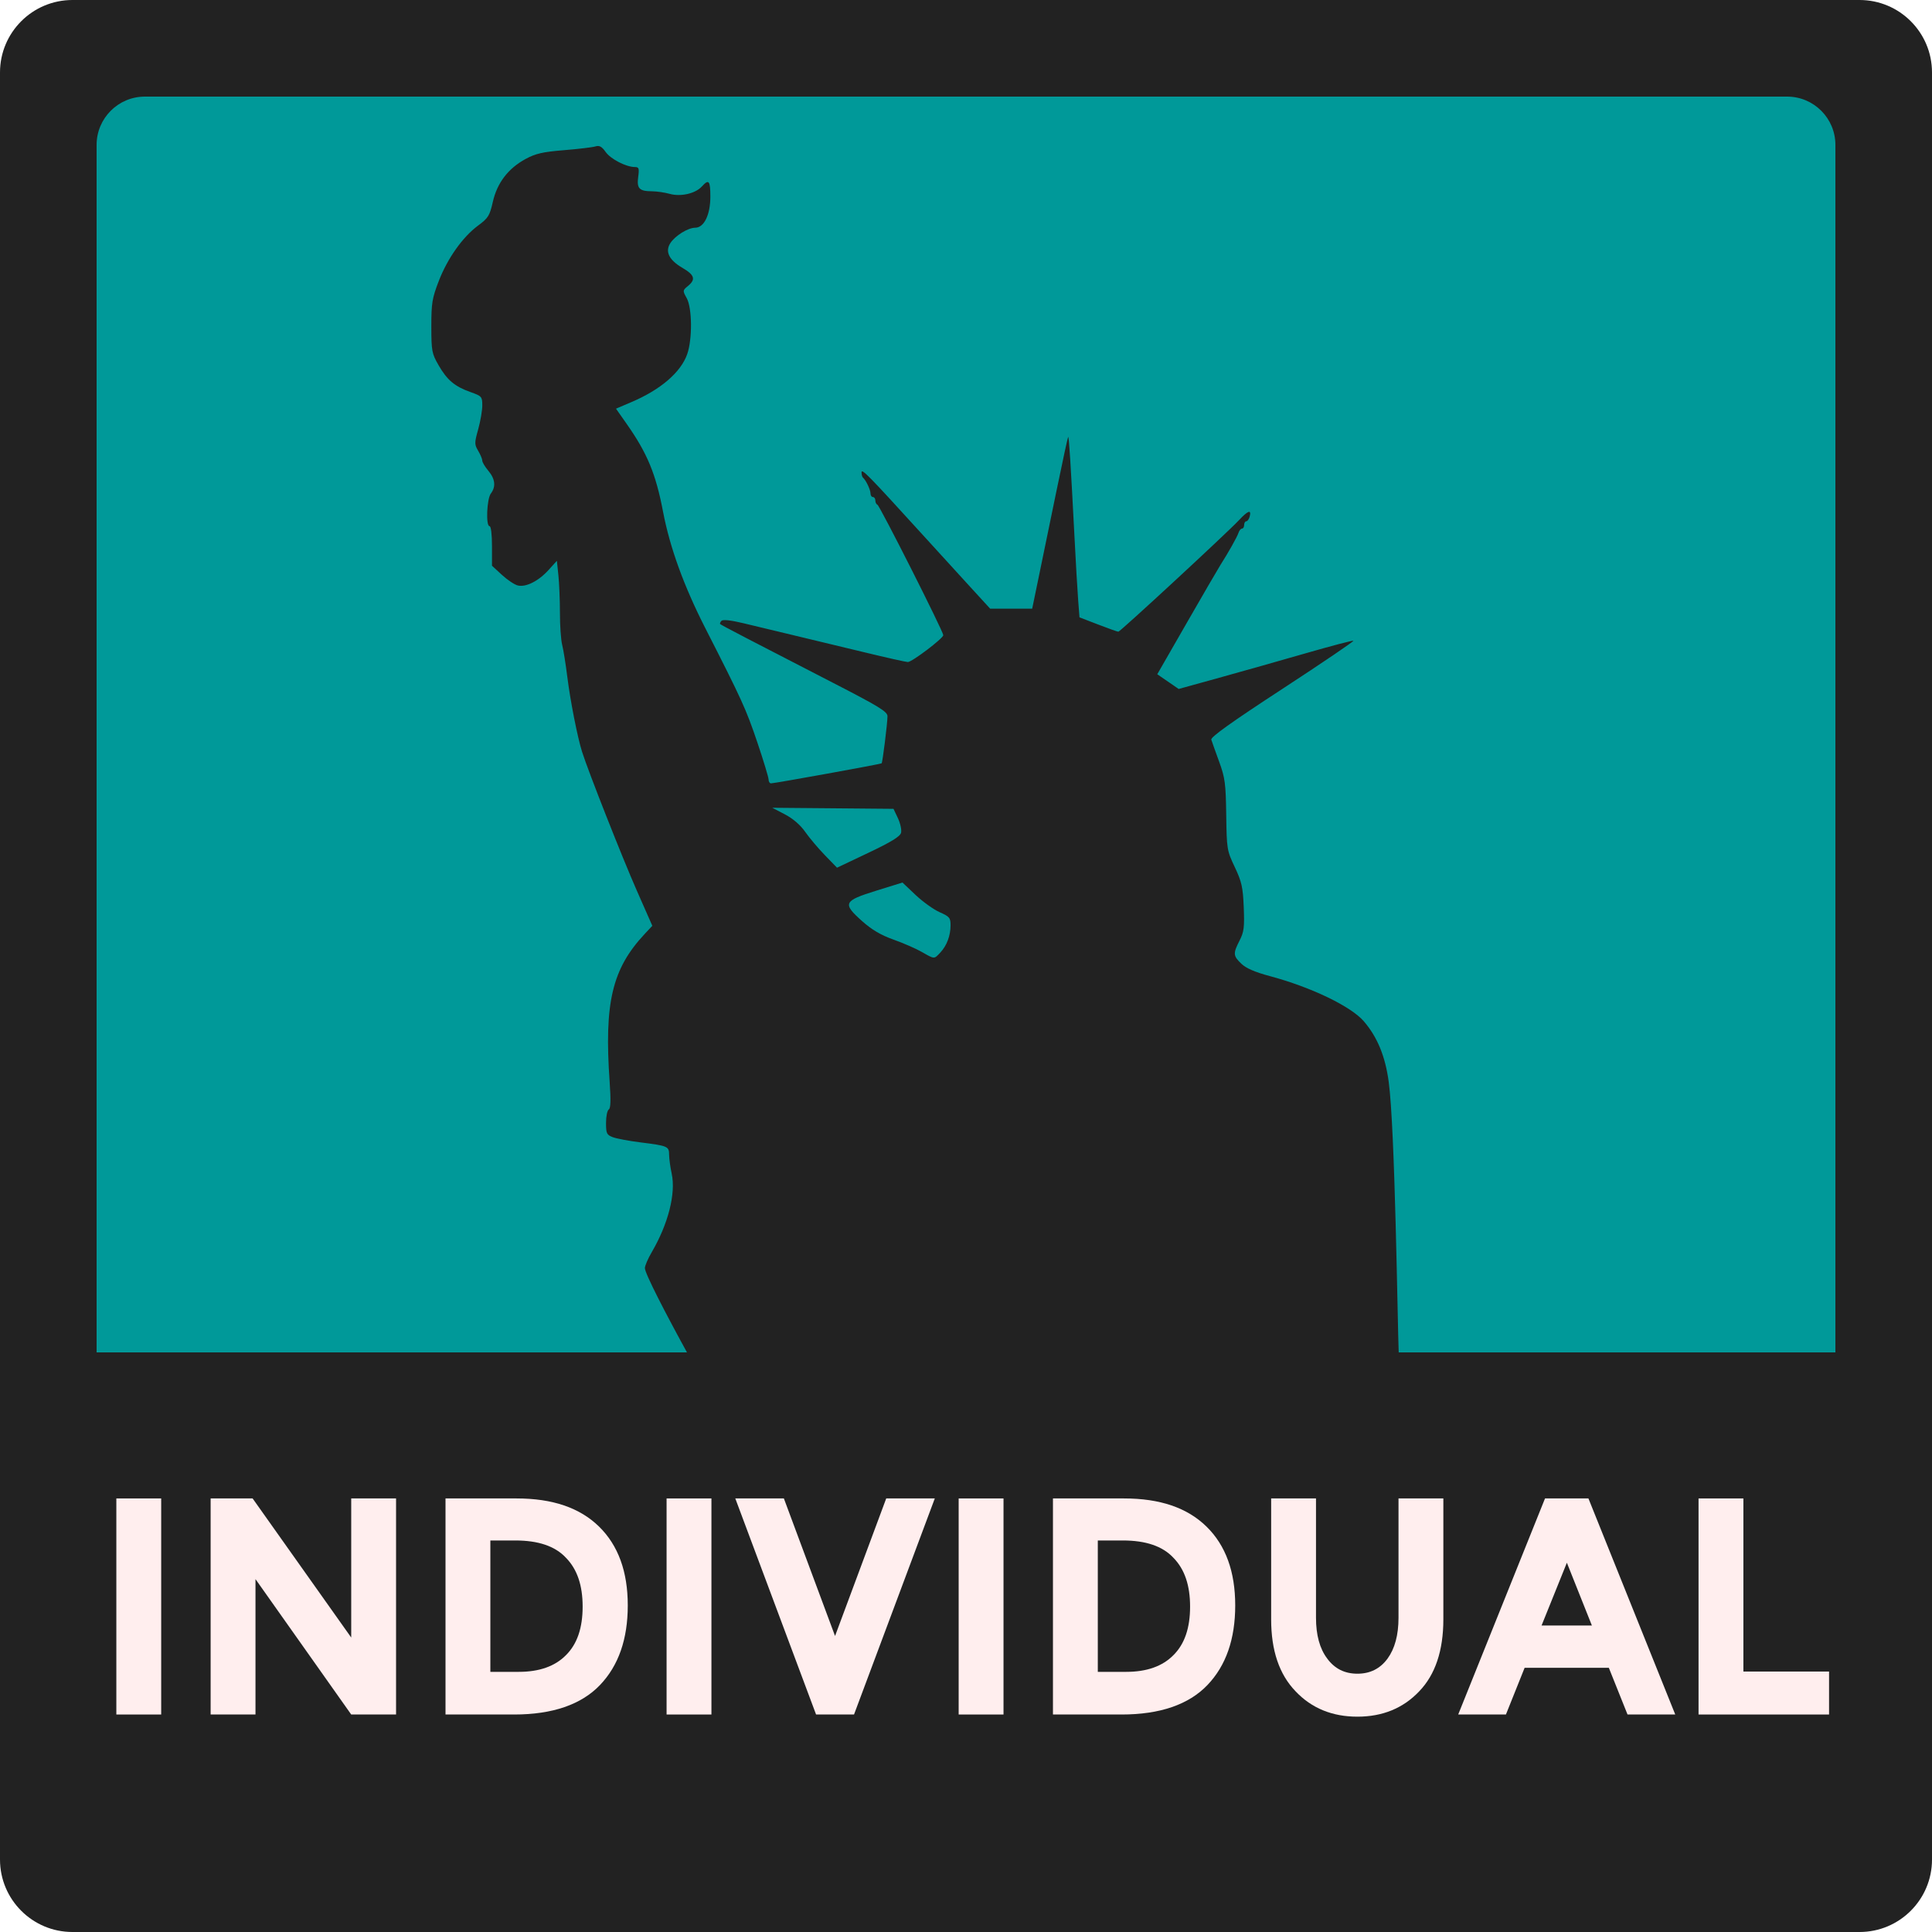
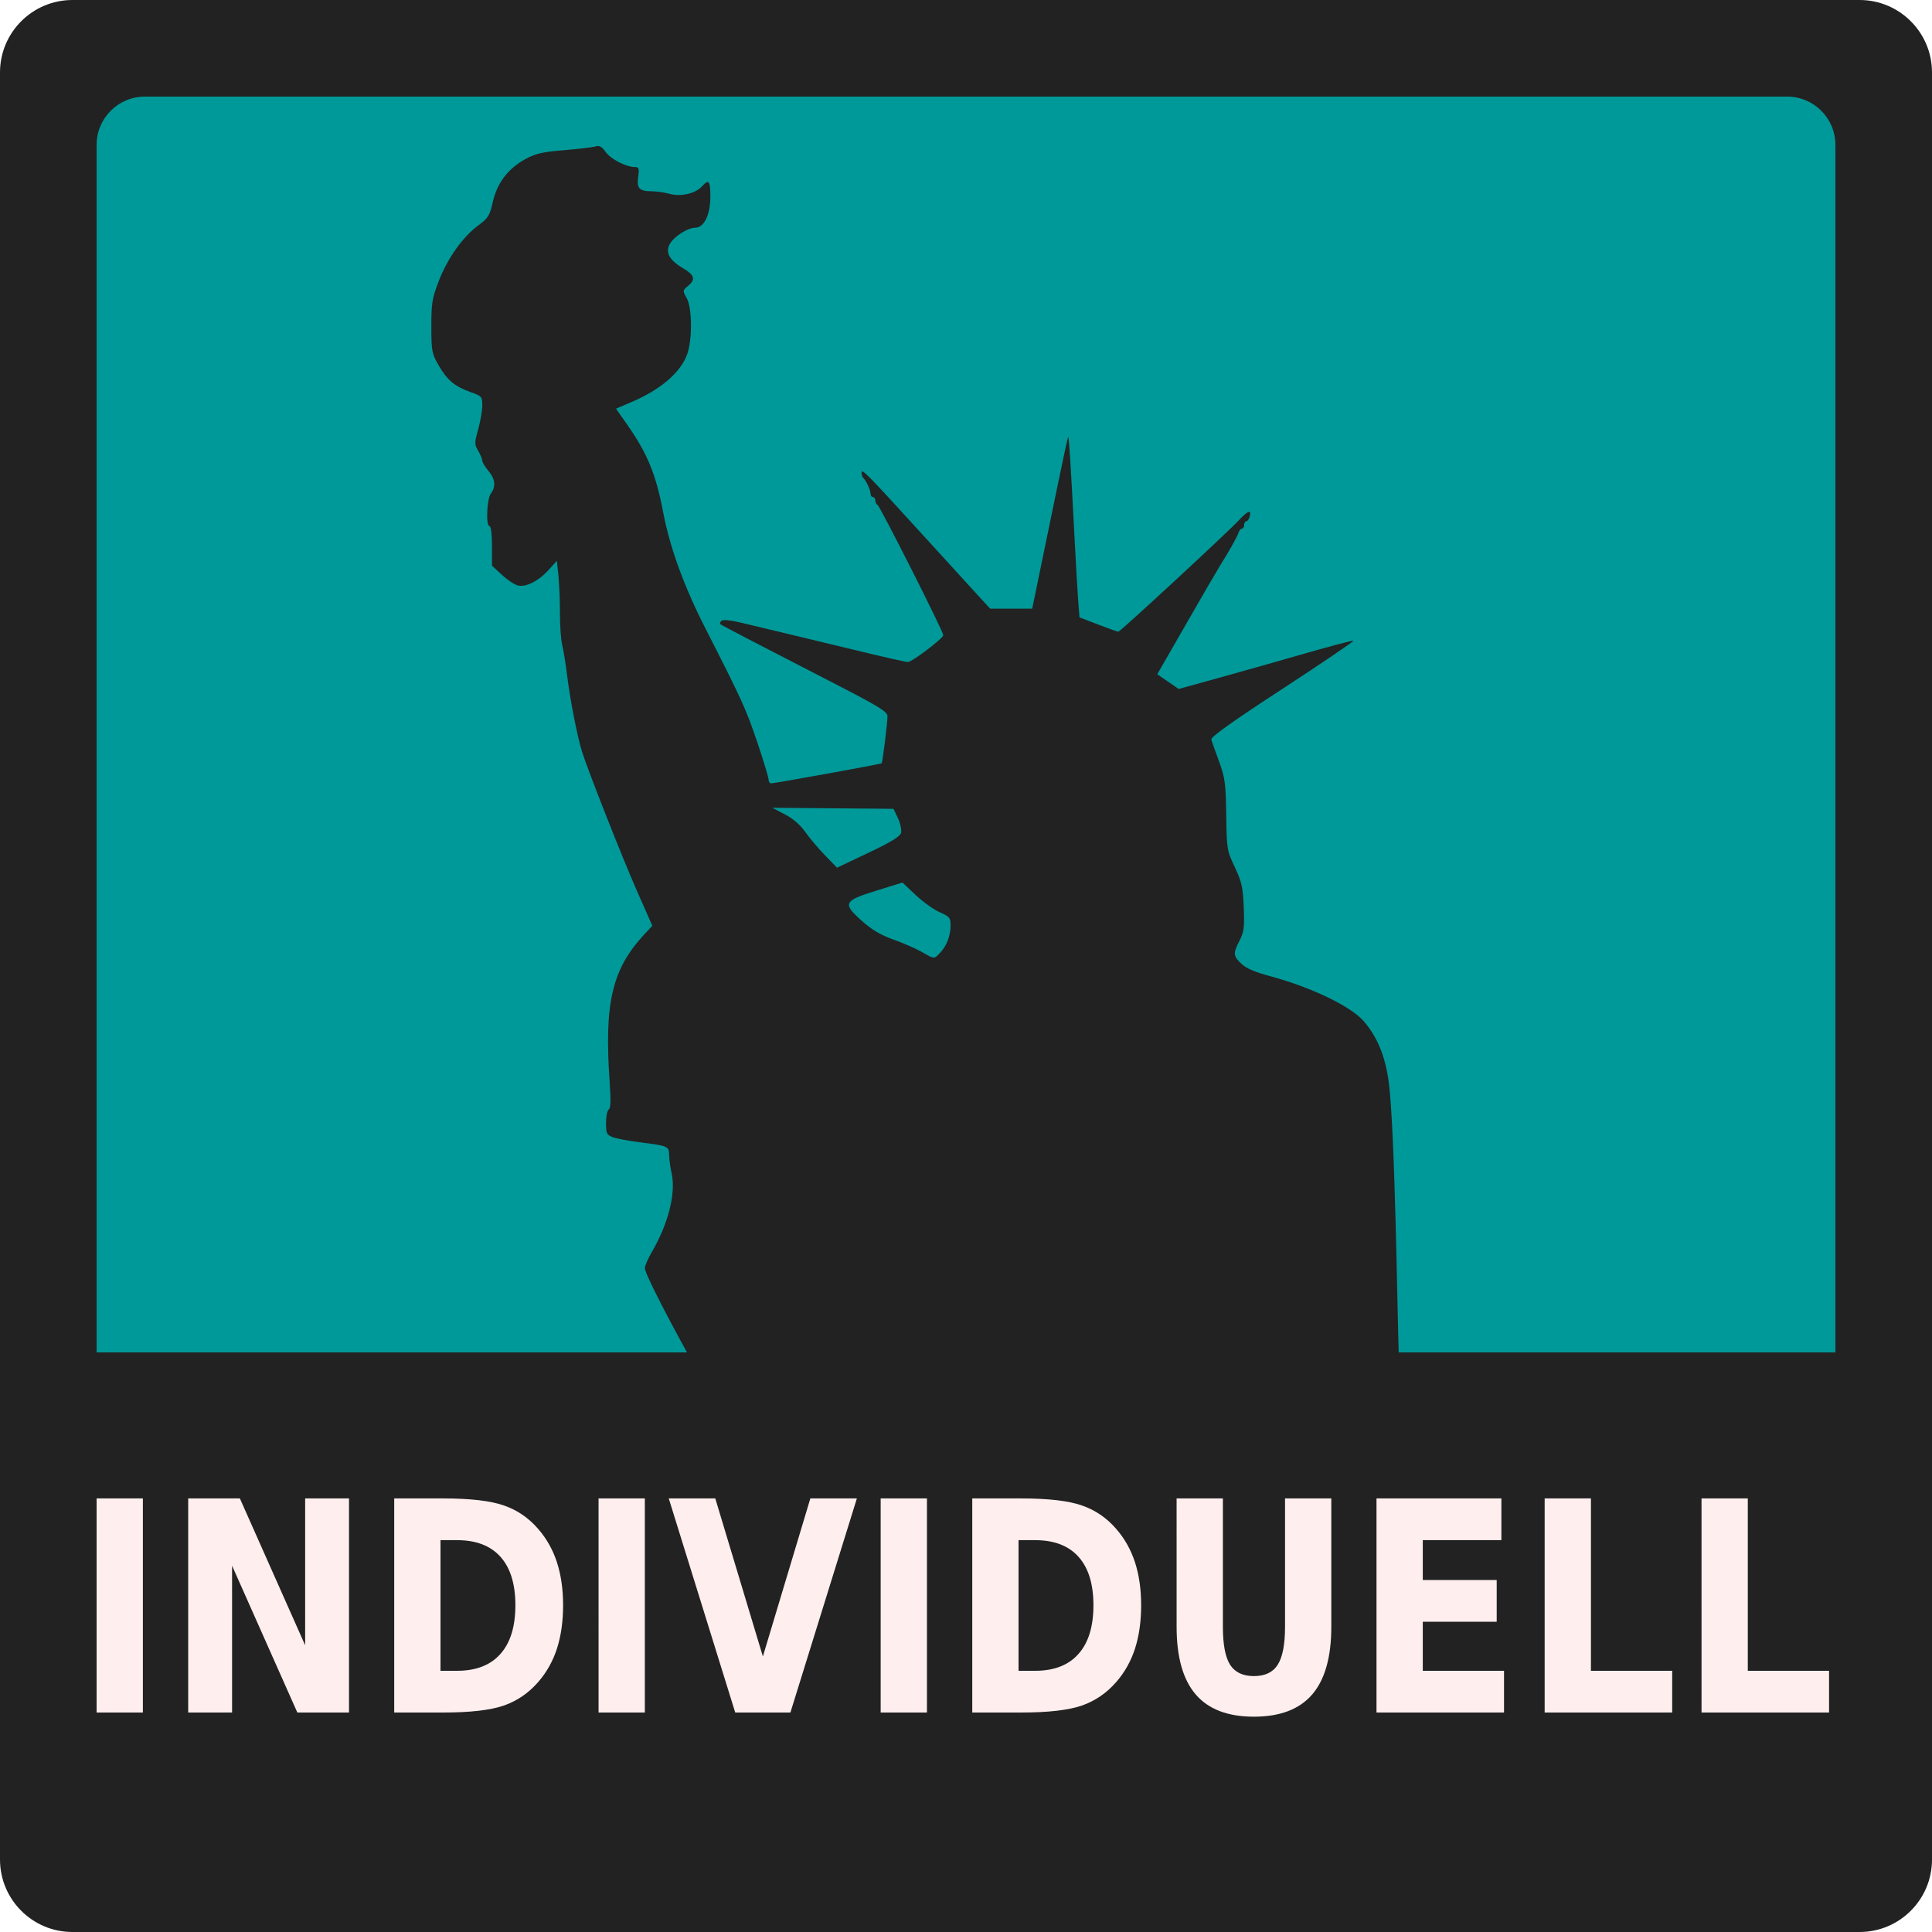
- <svg xmlns="http://www.w3.org/2000/svg" width="200" height="200" viewBox="0 0 200 200" version="1.1" xml:space="preserve" style="fill-rule:evenodd;clip-rule:evenodd;stroke-linejoin:round;stroke-miterlimit:2;">
-   <g id="Individual" transform="matrix(2,0,0,2,0,0)">
-     <path id="rect5322" d="M100,3.75C100,1.68 98.32,0 96.25,0L3.75,0C1.68,0 0,1.68 0,3.75L0,96.25C0,98.32 1.68,100 3.75,100L96.25,100C98.32,100 100,98.32 100,96.25L100,3.75Z" style="fill:rgb(34,34,34);" />
-     <path id="rect5324" d="M95,7.5C95,6.12 93.88,5 92.5,5L7.5,5C6.12,5 5,6.12 5,7.5L5,92.5C5,93.88 6.12,95 7.5,95L92.5,95C93.88,95 95,93.88 95,92.5L95,7.5Z" style="fill:rgb(0,153,153);" />
-     <g id="path4587" transform="matrix(1,0,0,1,6.5,-1)">
-       <path d="M40.943,81.211C40.158,81.045 38.454,80.496 38.009,80.267C37.806,80.162 37.297,79.963 36.879,79.826C34.991,79.206 33.431,78.133 32.481,76.801C31.157,74.947 26.885,67.194 26.879,66.638C26.878,66.52 27.035,66.153 27.229,65.821C28.088,64.352 28.488,62.782 28.267,61.749C28.193,61.406 28.133,60.965 28.133,60.768C28.133,60.337 28.062,60.306 26.66,60.131C26.054,60.055 25.403,59.933 25.213,59.859C24.902,59.739 24.868,59.665 24.868,59.121C24.868,58.788 24.931,58.476 25.009,58.428C25.109,58.366 25.123,57.952 25.056,57.008C24.767,52.901 25.181,51.148 26.87,49.34L27.264,48.919L26.456,47.085C25.707,45.387 23.949,40.928 23.628,39.913C23.39,39.161 23.017,37.267 22.862,36.02C22.78,35.364 22.661,34.623 22.597,34.373C22.534,34.123 22.482,33.383 22.482,32.727C22.482,32.072 22.446,31.196 22.403,30.781L22.324,30.027L21.897,30.499C21.374,31.078 20.717,31.408 20.297,31.303C20.126,31.26 19.757,31.012 19.476,30.753L18.965,30.282L18.965,29.258C18.965,28.659 18.913,28.234 18.839,28.234C18.64,28.234 18.696,26.823 18.906,26.546C19.176,26.189 19.132,25.791 18.777,25.368C18.604,25.163 18.463,24.927 18.463,24.844C18.463,24.761 18.368,24.532 18.252,24.336C18.054,24.001 18.054,23.93 18.252,23.219C18.368,22.802 18.463,22.247 18.463,21.986C18.463,21.531 18.436,21.501 17.854,21.294C17.036,21.004 16.64,20.671 16.198,19.9C15.851,19.295 15.828,19.169 15.826,17.9C15.826,16.688 15.866,16.441 16.21,15.548C16.665,14.368 17.447,13.266 18.249,12.673C18.77,12.288 18.846,12.167 19.01,11.444C19.234,10.462 19.801,9.721 20.702,9.23C21.223,8.947 21.584,8.864 22.695,8.773C23.441,8.712 24.171,8.625 24.318,8.579C24.523,8.515 24.646,8.582 24.85,8.868C25.113,9.238 25.909,9.646 26.365,9.646C26.57,9.646 26.593,9.716 26.533,10.162C26.453,10.759 26.587,10.897 27.254,10.901C27.496,10.903 27.904,10.962 28.162,11.034C28.735,11.193 29.496,11.019 29.828,10.652C30.19,10.252 30.268,10.347 30.268,11.185C30.267,12.118 29.941,12.786 29.485,12.787C29.114,12.787 28.45,13.196 28.199,13.58C27.913,14.017 28.124,14.455 28.817,14.861C29.455,15.235 29.524,15.46 29.106,15.805C28.83,16.033 28.829,16.047 29.044,16.432C29.327,16.94 29.342,18.56 29.069,19.332C28.739,20.269 27.697,21.166 26.196,21.806L25.384,22.153L25.953,22.964C27.005,24.465 27.449,25.539 27.818,27.48C28.172,29.339 28.896,31.333 30.004,33.508C31.909,37.246 32.115,37.697 32.702,39.433C33.021,40.378 33.282,41.24 33.282,41.349C33.282,41.457 33.339,41.546 33.408,41.546C33.599,41.546 39.091,40.551 39.133,40.509C39.183,40.46 39.436,38.42 39.436,38.072C39.436,37.835 39.004,37.571 36.579,36.323C32.424,34.186 30.84,33.361 30.779,33.304C30.749,33.276 30.778,33.199 30.844,33.133C30.919,33.058 31.332,33.102 31.966,33.255C32.517,33.388 33.675,33.666 34.538,33.872C35.401,34.079 37.056,34.477 38.216,34.757C39.375,35.037 40.398,35.267 40.489,35.267C40.705,35.267 42.324,34.04 42.324,33.876C42.324,33.682 39.037,27.172 38.915,27.124C38.856,27.101 38.808,27.002 38.808,26.904C38.808,26.807 38.751,26.727 38.682,26.727C38.613,26.727 38.557,26.641 38.557,26.536C38.557,26.35 38.316,25.846 38.168,25.722C38.126,25.687 38.093,25.564 38.094,25.449C38.096,25.235 38.443,25.588 41.193,28.61C41.978,29.474 43.1,30.703 43.686,31.342L44.75,32.504L46.926,32.504L47.257,30.902C47.439,30.022 47.849,28.029 48.169,26.475C48.489,24.921 48.767,23.633 48.787,23.613C48.829,23.571 48.921,25.02 49.109,28.673C49.179,30.055 49.268,31.583 49.306,32.07L49.374,32.954L50.339,33.325C50.87,33.53 51.341,33.697 51.386,33.697C51.482,33.697 57.015,28.581 57.625,27.928C58.095,27.425 58.282,27.359 58.185,27.731C58.149,27.869 58.069,27.982 58.008,27.982C57.947,27.982 57.897,28.067 57.897,28.171C57.897,28.274 57.848,28.359 57.787,28.359C57.725,28.359 57.643,28.458 57.604,28.579C57.534,28.793 57.075,29.609 56.669,30.243C56.559,30.416 55.778,31.759 54.934,33.228L53.4,35.899L54.508,36.661L56.611,36.079C57.767,35.759 59.782,35.189 61.088,34.812C62.394,34.436 63.503,34.144 63.552,34.164C63.601,34.183 61.954,35.301 59.89,36.648C57.226,38.387 56.156,39.152 56.197,39.285C56.229,39.389 56.411,39.898 56.6,40.416C56.908,41.261 56.946,41.544 56.969,43.179C56.995,44.954 57.005,45.021 57.411,45.879C57.771,46.641 57.833,46.918 57.876,47.96C57.918,48.997 57.888,49.235 57.66,49.682C57.316,50.356 57.325,50.474 57.751,50.882C57.996,51.117 58.455,51.316 59.227,51.523C61.366,52.096 63.431,53.09 64.096,53.867C64.795,54.683 65.202,55.676 65.379,56.992C65.71,59.455 65.832,69.355 65.9,71.137L65.97,72.97L65.246,74.402C64.256,76.358 63.561,77.403 62.864,77.982C62.54,78.251 61.887,78.98 61.414,79.602C60.94,80.223 60.308,80.965 60.01,81.249C58.94,82.27 56.712,83.959 55.526,84.648C54.862,85.034 53.894,85.618 53.376,85.945C51.907,86.871 50.708,87.431 48.797,88.08C47.827,88.41 46.467,80.277 45.773,80.526C44.482,80.988 42.731,81.362 41.948,81.342C41.706,81.336 41.254,81.277 40.943,81.211L40.943,81.211ZM42.169,50.306C42.508,49.944 42.701,49.429 42.701,48.891C42.701,48.507 42.646,48.44 42.136,48.215C41.825,48.078 41.265,47.676 40.891,47.323L40.212,46.68L38.851,47.103C37.156,47.63 37.095,47.761 38.122,48.676C38.627,49.126 39.094,49.401 39.746,49.633C40.25,49.812 40.909,50.099 41.211,50.272C41.879,50.654 41.844,50.652 42.169,50.306L42.169,50.306ZM40.138,44.107C40.176,43.961 40.104,43.622 39.978,43.353L39.748,42.865L36.609,42.837L33.47,42.81L34.126,43.151C34.544,43.369 34.925,43.697 35.177,44.058C35.395,44.369 35.854,44.913 36.198,45.267L36.823,45.912L38.446,45.142C39.624,44.582 40.087,44.299 40.138,44.107L40.138,44.107Z" style="fill:rgb(34,34,34);fill-rule:nonzero;" />
-     </g>
-     <path id="path5326" d="M2.75,70L2.75,95C2.75,100.817 7.433,96.25 13.25,96.25L86.75,96.25C92.567,96.25 97.25,100.817 97.25,95L97.25,70L2.75,70Z" style="fill:rgb(34,34,34);fill-rule:nonzero;" />
-     <g transform="matrix(0.466008,0,0,0.501084,16.459,-0.166712)">
-       <g id="Text" transform="matrix(31.9308,0,0,31.9308,-25.1428,177.434)">
-         <rect x="0.086" y="-0.699" width="0.156" height="0.699" style="fill:rgb(255,238,238);fill-rule:nonzero;" />
-       </g>
-       <g transform="matrix(31.9308,0,0,31.9308,-14.6695,177.434)">
-         <path d="M0.575,-0.699L0.731,-0.699L0.731,0L0.575,0L0.242,-0.438L0.242,0L0.086,0L0.086,-0.699L0.232,-0.699L0.575,-0.249L0.575,-0.699Z" style="fill:rgb(255,238,238);fill-rule:nonzero;" />
-       </g>
-       <g transform="matrix(31.9308,0,0,31.9308,11.4179,177.434)">
-         <path d="M0.333,-0.699C0.458,-0.699 0.553,-0.669 0.62,-0.608C0.687,-0.547 0.72,-0.462 0.72,-0.353C0.72,-0.244 0.688,-0.158 0.623,-0.095C0.558,-0.032 0.458,0 0.325,0L0.086,0L0.086,-0.699L0.333,-0.699ZM0.341,-0.138C0.412,-0.138 0.467,-0.156 0.505,-0.192C0.544,-0.228 0.563,-0.28 0.563,-0.349C0.563,-0.418 0.544,-0.47 0.505,-0.507C0.467,-0.545 0.408,-0.563 0.329,-0.563L0.242,-0.563L0.242,-0.138L0.341,-0.138Z" style="fill:rgb(255,238,238);fill-rule:nonzero;" />
-       </g>
-       <g transform="matrix(31.9308,0,0,31.9308,35.9727,177.434)">
-         <rect x="0.086" y="-0.699" width="0.156" height="0.699" style="fill:rgb(255,238,238);fill-rule:nonzero;" />
-       </g>
-       <g transform="matrix(31.9308,0,0,31.9308,46.446,177.434)">
-         <path d="M0.344,-0.254L0.522,-0.699L0.691,-0.699L0.41,0L0.278,0L-0.003,-0.699L0.166,-0.699L0.344,-0.254Z" style="fill:rgb(255,238,238);fill-rule:nonzero;" />
-       </g>
-       <g transform="matrix(31.9308,0,0,31.9308,68.4144,177.434)">
-         <rect x="0.086" y="-0.699" width="0.156" height="0.699" style="fill:rgb(255,238,238);fill-rule:nonzero;" />
-       </g>
-       <g transform="matrix(31.9308,0,0,31.9308,78.8877,177.434)">
-         <path d="M0.333,-0.699C0.458,-0.699 0.553,-0.669 0.62,-0.608C0.687,-0.547 0.72,-0.462 0.72,-0.353C0.72,-0.244 0.688,-0.158 0.623,-0.095C0.558,-0.032 0.458,0 0.325,0L0.086,0L0.086,-0.699L0.333,-0.699ZM0.341,-0.138C0.412,-0.138 0.467,-0.156 0.505,-0.192C0.544,-0.228 0.563,-0.28 0.563,-0.349C0.563,-0.418 0.544,-0.47 0.505,-0.507C0.467,-0.545 0.408,-0.563 0.329,-0.563L0.242,-0.563L0.242,-0.138L0.341,-0.138Z" style="fill:rgb(255,238,238);fill-rule:nonzero;" />
-       </g>
-       <g transform="matrix(31.9308,0,0,31.9308,103.442,177.434)">
-         <path d="M0.271,-0.181C0.297,-0.148 0.332,-0.132 0.376,-0.132C0.42,-0.132 0.455,-0.148 0.481,-0.181C0.506,-0.213 0.519,-0.257 0.519,-0.313L0.519,-0.699L0.675,-0.699L0.675,-0.308C0.675,-0.207 0.647,-0.129 0.591,-0.075C0.535,-0.02 0.463,0.007 0.376,0.007C0.289,0.007 0.217,-0.02 0.161,-0.075C0.104,-0.13 0.076,-0.207 0.076,-0.308L0.076,-0.699L0.232,-0.699L0.232,-0.313C0.232,-0.257 0.245,-0.213 0.271,-0.181Z" style="fill:rgb(255,238,238);fill-rule:nonzero;" />
-       </g>
-       <g transform="matrix(31.9308,0,0,31.9308,126.804,177.434)">
-         <path d="M0.584,0L0.519,-0.151L0.226,-0.151L0.161,0L-0.005,0L0.297,-0.699L0.448,-0.699L0.75,0L0.584,0ZM0.373,-0.491L0.285,-0.288L0.46,-0.288L0.373,-0.491Z" style="fill:rgb(255,238,238);fill-rule:nonzero;" />
-       </g>
-       <g transform="matrix(31.9308,0,0,31.9308,150.593,177.434)">
-         <path d="M0.086,0L0.086,-0.699L0.242,-0.699L0.242,-0.139L0.54,-0.139L0.54,0L0.086,0Z" style="fill:rgb(255,238,238);fill-rule:nonzero;" />
-       </g>
-     </g>
+ <svg xmlns="http://www.w3.org/2000/svg" width="200" height="200" xml:space="preserve" style="fill-rule:evenodd;clip-rule:evenodd;stroke-linejoin:round;stroke-miterlimit:2">
+   <path d="M100 3.75C100 1.68 98.32 0 96.25 0H3.75C1.68 0 0 1.68 0 3.75v92.5C0 98.32 1.68 100 3.75 100h92.5c2.07 0 3.75-1.68 3.75-3.75V3.75z" style="fill:#222" transform="scale(2)" />
+   <path d="M95 7.5A2.5 2.5 0 0 0 92.5 5h-85A2.5 2.5 0 0 0 5 7.5v85A2.5 2.5 0 0 0 7.5 95h85a2.5 2.5 0 0 0 2.5-2.5v-85z" style="fill:#099" transform="scale(2)" />
+   <path d="M40.943 81.211c-.785-.166-2.489-.715-2.934-.944a9.978 9.978 0 0 0-1.13-.441c-1.888-.62-3.448-1.693-4.398-3.025-1.324-1.854-5.596-9.607-5.602-10.163-.001-.118.156-.485.35-.817.859-1.469 1.259-3.039 1.038-4.072a6.028 6.028 0 0 1-.134-.981c0-.431-.071-.462-1.473-.637-.606-.076-1.257-.198-1.447-.272-.311-.12-.345-.194-.345-.738 0-.333.063-.645.141-.693.1-.062.114-.476.047-1.42-.289-4.107.125-5.86 1.814-7.668l.394-.421-.808-1.834c-.749-1.698-2.507-6.157-2.828-7.172-.238-.752-.611-2.646-.766-3.893-.082-.656-.201-1.397-.265-1.647-.063-.25-.115-.99-.115-1.646a23.8 23.8 0 0 0-.079-1.946l-.079-.754-.427.472c-.523.579-1.18.909-1.6.804-.171-.043-.54-.291-.821-.55l-.511-.471v-1.024c0-.599-.052-1.024-.126-1.024-.199 0-.143-1.411.067-1.688.27-.357.226-.755-.129-1.178-.173-.205-.314-.441-.314-.524 0-.083-.095-.312-.211-.508-.198-.335-.198-.406 0-1.117.116-.417.211-.972.211-1.233 0-.455-.027-.485-.609-.692-.818-.29-1.214-.623-1.656-1.394-.347-.605-.37-.731-.372-2 0-1.212.04-1.459.384-2.352.455-1.18 1.237-2.282 2.039-2.875.521-.385.597-.506.761-1.229.224-.982.791-1.723 1.692-2.214.521-.283.882-.366 1.993-.457.746-.061 1.476-.148 1.623-.194.205-.064.328.003.532.289.263.37 1.059.778 1.515.778.205 0 .228.07.168.516-.08.597.054.735.721.739.242.002.65.061.908.133.573.159 1.334-.015 1.666-.382.362-.4.44-.305.44.533-.001.933-.327 1.601-.783 1.602-.371 0-1.035.409-1.286.793-.286.437-.075.875.618 1.281.638.374.707.599.289.944-.276.228-.277.242-.062.627.283.508.298 2.128.025 2.9-.33.937-1.372 1.834-2.873 2.474l-.812.347.569.811c1.052 1.501 1.496 2.575 1.865 4.516.354 1.859 1.078 3.853 2.186 6.028 1.905 3.738 2.111 4.189 2.698 5.925.319.945.58 1.807.58 1.916 0 .108.057.197.126.197.191 0 5.683-.995 5.725-1.037.05-.049.303-2.089.303-2.437 0-.237-.432-.501-2.857-1.749-4.155-2.137-5.739-2.962-5.8-3.019-.03-.028-.001-.105.065-.171.075-.075.488-.031 1.122.122l2.572.617 3.678.885c1.159.28 2.182.51 2.273.51.216 0 1.835-1.227 1.835-1.391 0-.194-3.287-6.704-3.409-6.752-.059-.023-.107-.122-.107-.22 0-.097-.057-.177-.126-.177s-.125-.086-.125-.191c0-.186-.241-.69-.389-.814-.042-.035-.075-.158-.074-.273.002-.214.349.139 3.099 3.161.785.864 1.907 2.093 2.493 2.732l1.064 1.162h2.176l.331-1.602.912-4.427c.32-1.554.598-2.842.618-2.862.042-.042.134 1.407.322 5.06.07 1.382.159 2.91.197 3.397l.068.884.965.371c.531.205 1.002.372 1.047.372.096 0 5.629-5.116 6.239-5.769.47-.503.657-.569.56-.197-.036.138-.116.251-.177.251-.061 0-.111.085-.111.189 0 .103-.049.188-.11.188-.062 0-.144.099-.183.22-.07.214-.529 1.03-.935 1.664-.11.173-.891 1.516-1.735 2.985L53.4 35.899l1.108.762 2.103-.582c1.156-.32 3.171-.89 4.477-1.267 1.306-.376 2.415-.668 2.464-.648.049.019-1.598 1.137-3.662 2.484-2.664 1.739-3.734 2.504-3.693 2.637.032.104.214.613.403 1.131.308.845.346 1.128.369 2.763.026 1.775.036 1.842.442 2.7.36.762.422 1.039.465 2.081.042 1.037.012 1.275-.216 1.722-.344.674-.335.792.091 1.2.245.235.704.434 1.476.641 2.139.573 4.204 1.567 4.869 2.344.699.816 1.106 1.809 1.283 3.125.331 2.463.453 12.363.521 14.145l.07 1.833-.724 1.432c-.99 1.956-1.685 3.001-2.382 3.58-.324.269-.977.998-1.45 1.62-.474.621-1.106 1.363-1.404 1.647-1.07 1.021-3.298 2.71-4.484 3.399-.664.386-1.632.97-2.15 1.297-1.469.926-2.668 1.486-4.579 2.135-.97.33-2.33-7.803-3.024-7.554-1.291.462-3.042.836-3.825.816a6.758 6.758 0 0 1-1.005-.131zm1.226-30.905c.339-.362.532-.877.532-1.415 0-.384-.055-.451-.565-.676-.311-.137-.871-.539-1.245-.892l-.679-.643-1.361.423c-1.695.527-1.756.658-.729 1.573.505.45.972.725 1.624.957.504.179 1.163.466 1.465.639.668.382.633.38.958.034zm-2.031-6.199c.038-.146-.034-.485-.16-.754l-.23-.488-3.139-.028-3.139-.027.656.341c.418.218.799.546 1.051.907.218.311.677.855 1.021 1.209l.625.645 1.623-.77c1.178-.56 1.641-.843 1.692-1.035z" style="fill:#222;fill-rule:nonzero" transform="matrix(2 0 0 2 13 -2)" />
+   <path d="M2.75 70v25c0 5.817 4.683 1.25 10.5 1.25h73.5c5.817 0 10.5 4.567 10.5-1.25V70H2.75z" style="fill:#222;fill-rule:nonzero" transform="scale(2)" />
+   <g style="font-weight:700;font-size:27.834px;line-height:1.25;font-family:sans-serif;-inkscape-font-specification:'sans-serif Bold';letter-spacing:0;word-spacing:0;fill:#fee;fill-opacity:1;stroke-width:.696">
+     <path d="M10.923 142.016h5.232v20.291h-5.232zm10.356 0h5.844l7.38 13.917v-13.917h4.96v20.291H33.62l-7.38-13.917v13.917h-4.961zm28.528 3.954v12.382h1.875q3.208 0 4.893-1.59 1.699-1.59 1.699-4.62 0-3.018-1.686-4.594-1.685-1.577-4.906-1.577zm-5.233-3.954h5.518q4.62 0 6.877.666 2.27.652 3.887 2.229 1.427 1.373 2.12 3.167.693 1.794.693 4.063 0 2.297-.693 4.105-.693 1.794-2.12 3.167-1.63 1.576-3.914 2.242-2.283.652-6.85.652h-5.518zm23.105 0h5.232v20.291H67.68zm7.937 0h5.26l5.382 14.977 5.368-14.977h5.26l-7.516 20.291h-6.238zm23.961 0h5.233v20.291h-5.233zm15.589 3.954v12.382h1.876q3.207 0 4.892-1.59 1.7-1.59 1.7-4.62 0-3.018-1.686-4.594-1.685-1.577-4.906-1.577zm-5.233-3.954h5.518q4.621 0 6.877.666 2.27.652 3.888 2.229 1.427 1.373 2.12 3.167.693 1.794.693 4.063 0 2.297-.693 4.105-.693 1.794-2.12 3.167-1.631 1.576-3.915 2.242-2.283.652-6.85.652h-5.518zm23.105 0h5.233v12.164q0 2.514.815 3.602.83 1.073 2.691 1.073 1.876 0 2.691-1.073.83-1.088.83-3.602v-12.164h5.232v12.164q0 4.308-2.161 6.415t-6.592 2.107q-4.417 0-6.578-2.107-2.16-2.107-2.16-6.415zm22.602 0h14.121v3.955h-8.888v3.778h8.358v3.955h-8.358v4.648h9.187v3.955h-14.42zm19.014 0h5.233v16.336h9.187v3.955h-14.42zm17.736 0h5.233v16.336h9.188v3.955h-14.42z" style="stroke-width:.696" transform="scale(.91554 1.09225)" aria-label="INDIVIDUELL" />
  </g>
</svg>
